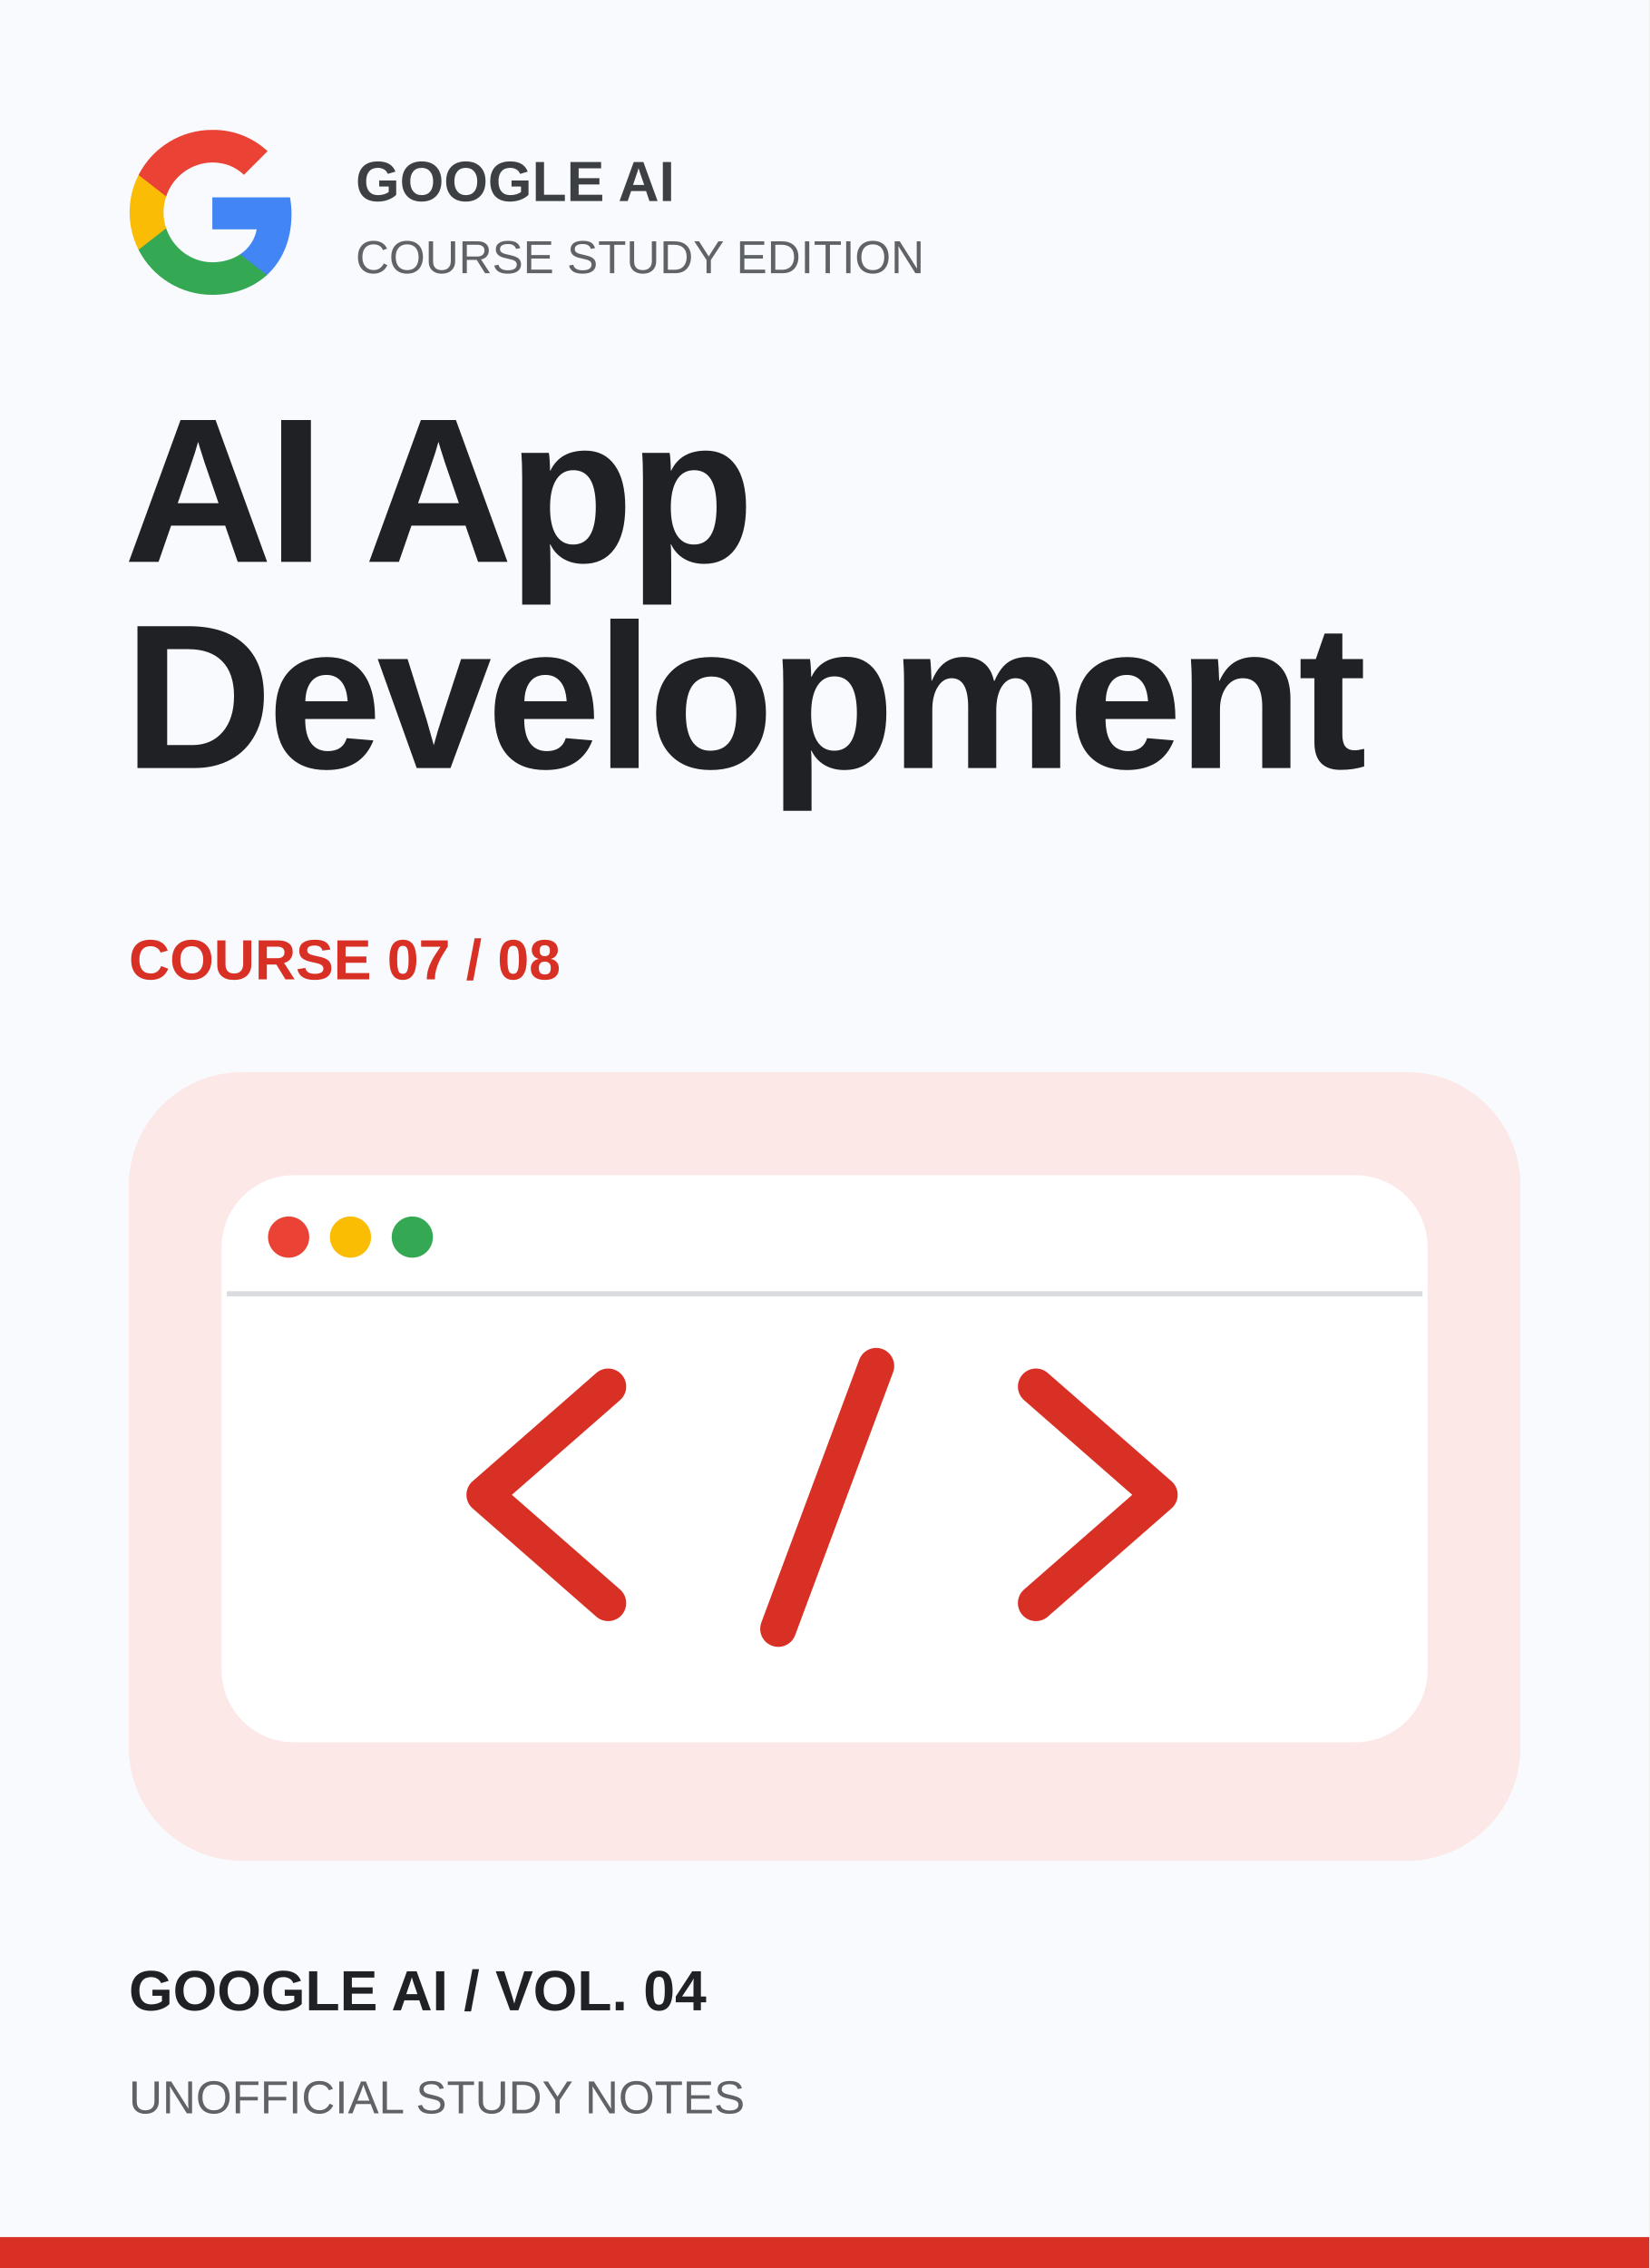
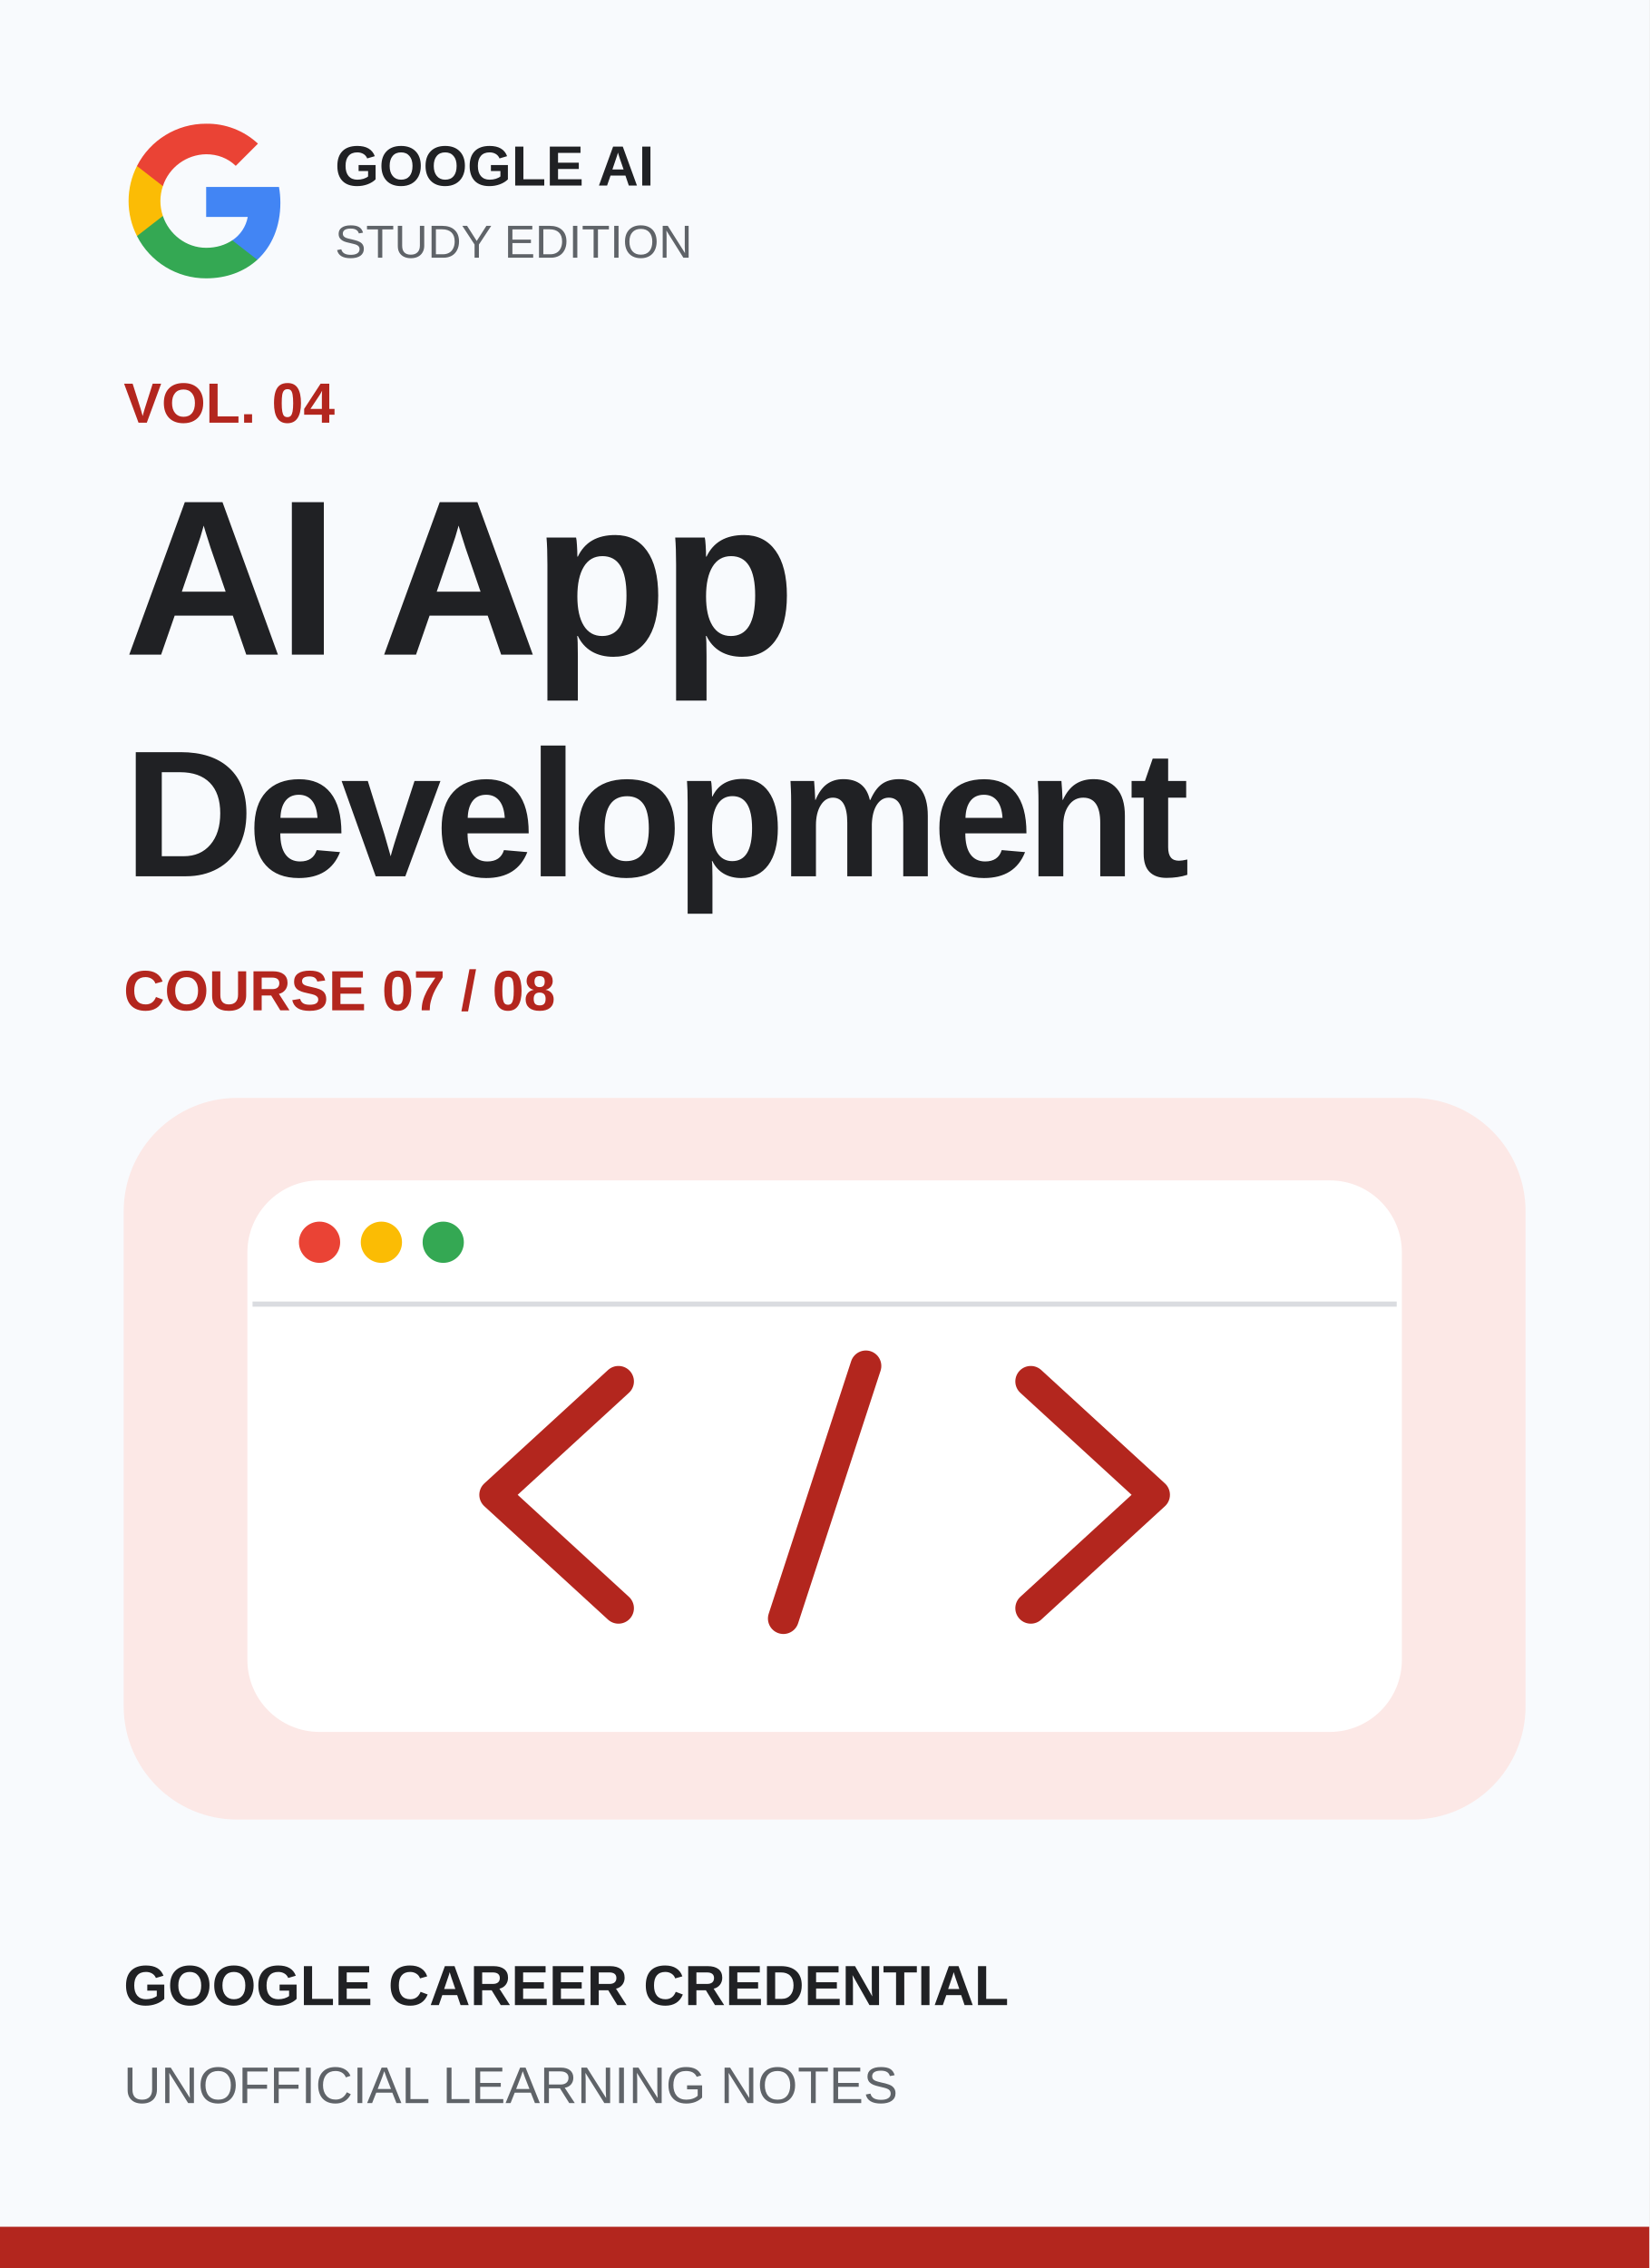
- <svg xmlns="http://www.w3.org/2000/svg" viewBox="0 0 320 440" width="320" height="440">
+ <svg xmlns="http://www.w3.org/2000/svg" viewBox="0 0 320 440" width="320" height="440" role="img" aria-label="AI App Development">
  <rect width="320" height="440" fill="#f8fafd" />
-   <g transform="translate(22 22) scale(1.6)">
+   <g transform="translate(22 21) scale(1.5)">
    <path fill="#4285F4" d="M21.6 12.23c0-.71-.06-1.39-.18-2.05H12v3.88h5.38a4.6 4.6 0 0 1-2 3.02v2.52h3.24c1.9-1.75 2.98-4.32 2.98-7.37Z" />
    <path fill="#34A853" d="M12 22c2.7 0 4.96-.9 6.62-2.4l-3.24-2.52c-.9.6-2.04.97-3.38.97-2.6 0-4.81-1.76-5.6-4.12H3.05v2.6A10 10 0 0 0 12 22Z" />
    <path fill="#FBBC05" d="M6.4 13.93a6 6 0 0 1 0-3.86v-2.6H3.05a10 10 0 0 0 0 9.06l3.35-2.6Z" />
    <path fill="#EA4335" d="M12 5.95c1.47 0 2.79.5 3.83 1.5l2.87-2.87A9.6 9.6 0 0 0 12 2a10 10 0 0 0-8.95 5.47l3.35 2.6A5.98 5.98 0 0 1 12 5.95Z" />
  </g>
  <g font-family="Arial,sans-serif">
-     <text x="69" y="39" font-size="11" font-weight="600" fill="#3c4043">GOOGLE AI</text>
-     <text x="69" y="53" font-size="9" fill="#5f6368">COURSE STUDY EDITION</text>
-     <text x="24" y="109" font-size="40" letter-spacing="-1" font-weight="700" fill="#202124">AI App</text>
-     <text x="24" y="149" font-size="40" letter-spacing="-1" font-weight="700" fill="#202124">Development</text>
-     <text x="25" y="190" font-size="11" font-weight="600" fill="#d93025">COURSE 07 / 08</text>
-     <rect x="25" y="208" width="270" height="153" rx="22" fill="#fce8e6" />
-     <rect x="43" y="228" width="234" height="110" rx="14" fill="white" />
-     <path d="M44 251H276" stroke="#dadce0" />
-     <circle cx="56" cy="240" r="4" fill="#ea4335" />
-     <circle cx="68" cy="240" r="4" fill="#fbbc04" />
-     <circle cx="80" cy="240" r="4" fill="#34a853" />
-     <path d="M118 269L94 290L118 311M201 269L225 290L201 311M170 265L151 316" stroke="#d93025" stroke-width="7" fill="none" stroke-linecap="round" stroke-linejoin="round" />
-     <text x="25" y="390" font-size="11" font-weight="700" fill="#202124">GOOGLE AI / VOL. 04</text>
-     <text x="25" y="410" font-size="9" fill="#5f6368">UNOFFICIAL STUDY NOTES</text>
+     <text x="65" y="36" font-size="11" font-weight="700" fill="#202124">GOOGLE AI</text>
+     <text x="65" y="50" font-size="9" fill="#5f6368">STUDY EDITION</text>
+     <text x="24" y="82" font-size="11" font-weight="700" fill="#b3261e">VOL. 04</text>
+     <text x="24" y="127" font-size="43" font-weight="700" letter-spacing="-1.3" fill="#202124">AI App</text>
+     <text x="24" y="170" font-size="35" font-weight="700" letter-spacing="-1.3" fill="#202124">Development</text>
+     <text x="24" y="196" font-size="11" font-weight="700" fill="#b3261e">COURSE 07 / 08</text>
+     <rect x="24" y="213" width="272" height="140" rx="22" fill="#fce8e6" />
+     <rect x="48" y="229" width="224" height="107" rx="14" fill="#fff" />
+     <path d="M49 253H271" stroke="#dadce0" />
+     <circle cx="62" cy="241" r="4" fill="#ea4335" />
+     <circle cx="74" cy="241" r="4" fill="#fbbc04" />
+     <circle cx="86" cy="241" r="4" fill="#34a853" />
+     <path d="m120 268-24 22 24 22m80-44 24 22-24 22m-32-47-16 49" stroke="#b3261e" stroke-width="6" fill="none" stroke-linecap="round" stroke-linejoin="round" />
+     <text x="24" y="389" font-size="11" font-weight="700" fill="#202124">GOOGLE CAREER CREDENTIAL</text>
+     <text x="24" y="408" font-size="10" fill="#5f6368">UNOFFICIAL LEARNING NOTES</text>
  </g>
-   <rect y="434" width="320" height="6" fill="#d93025" />
+   <rect y="432" width="320" height="8" fill="#b3261e" />
</svg>
